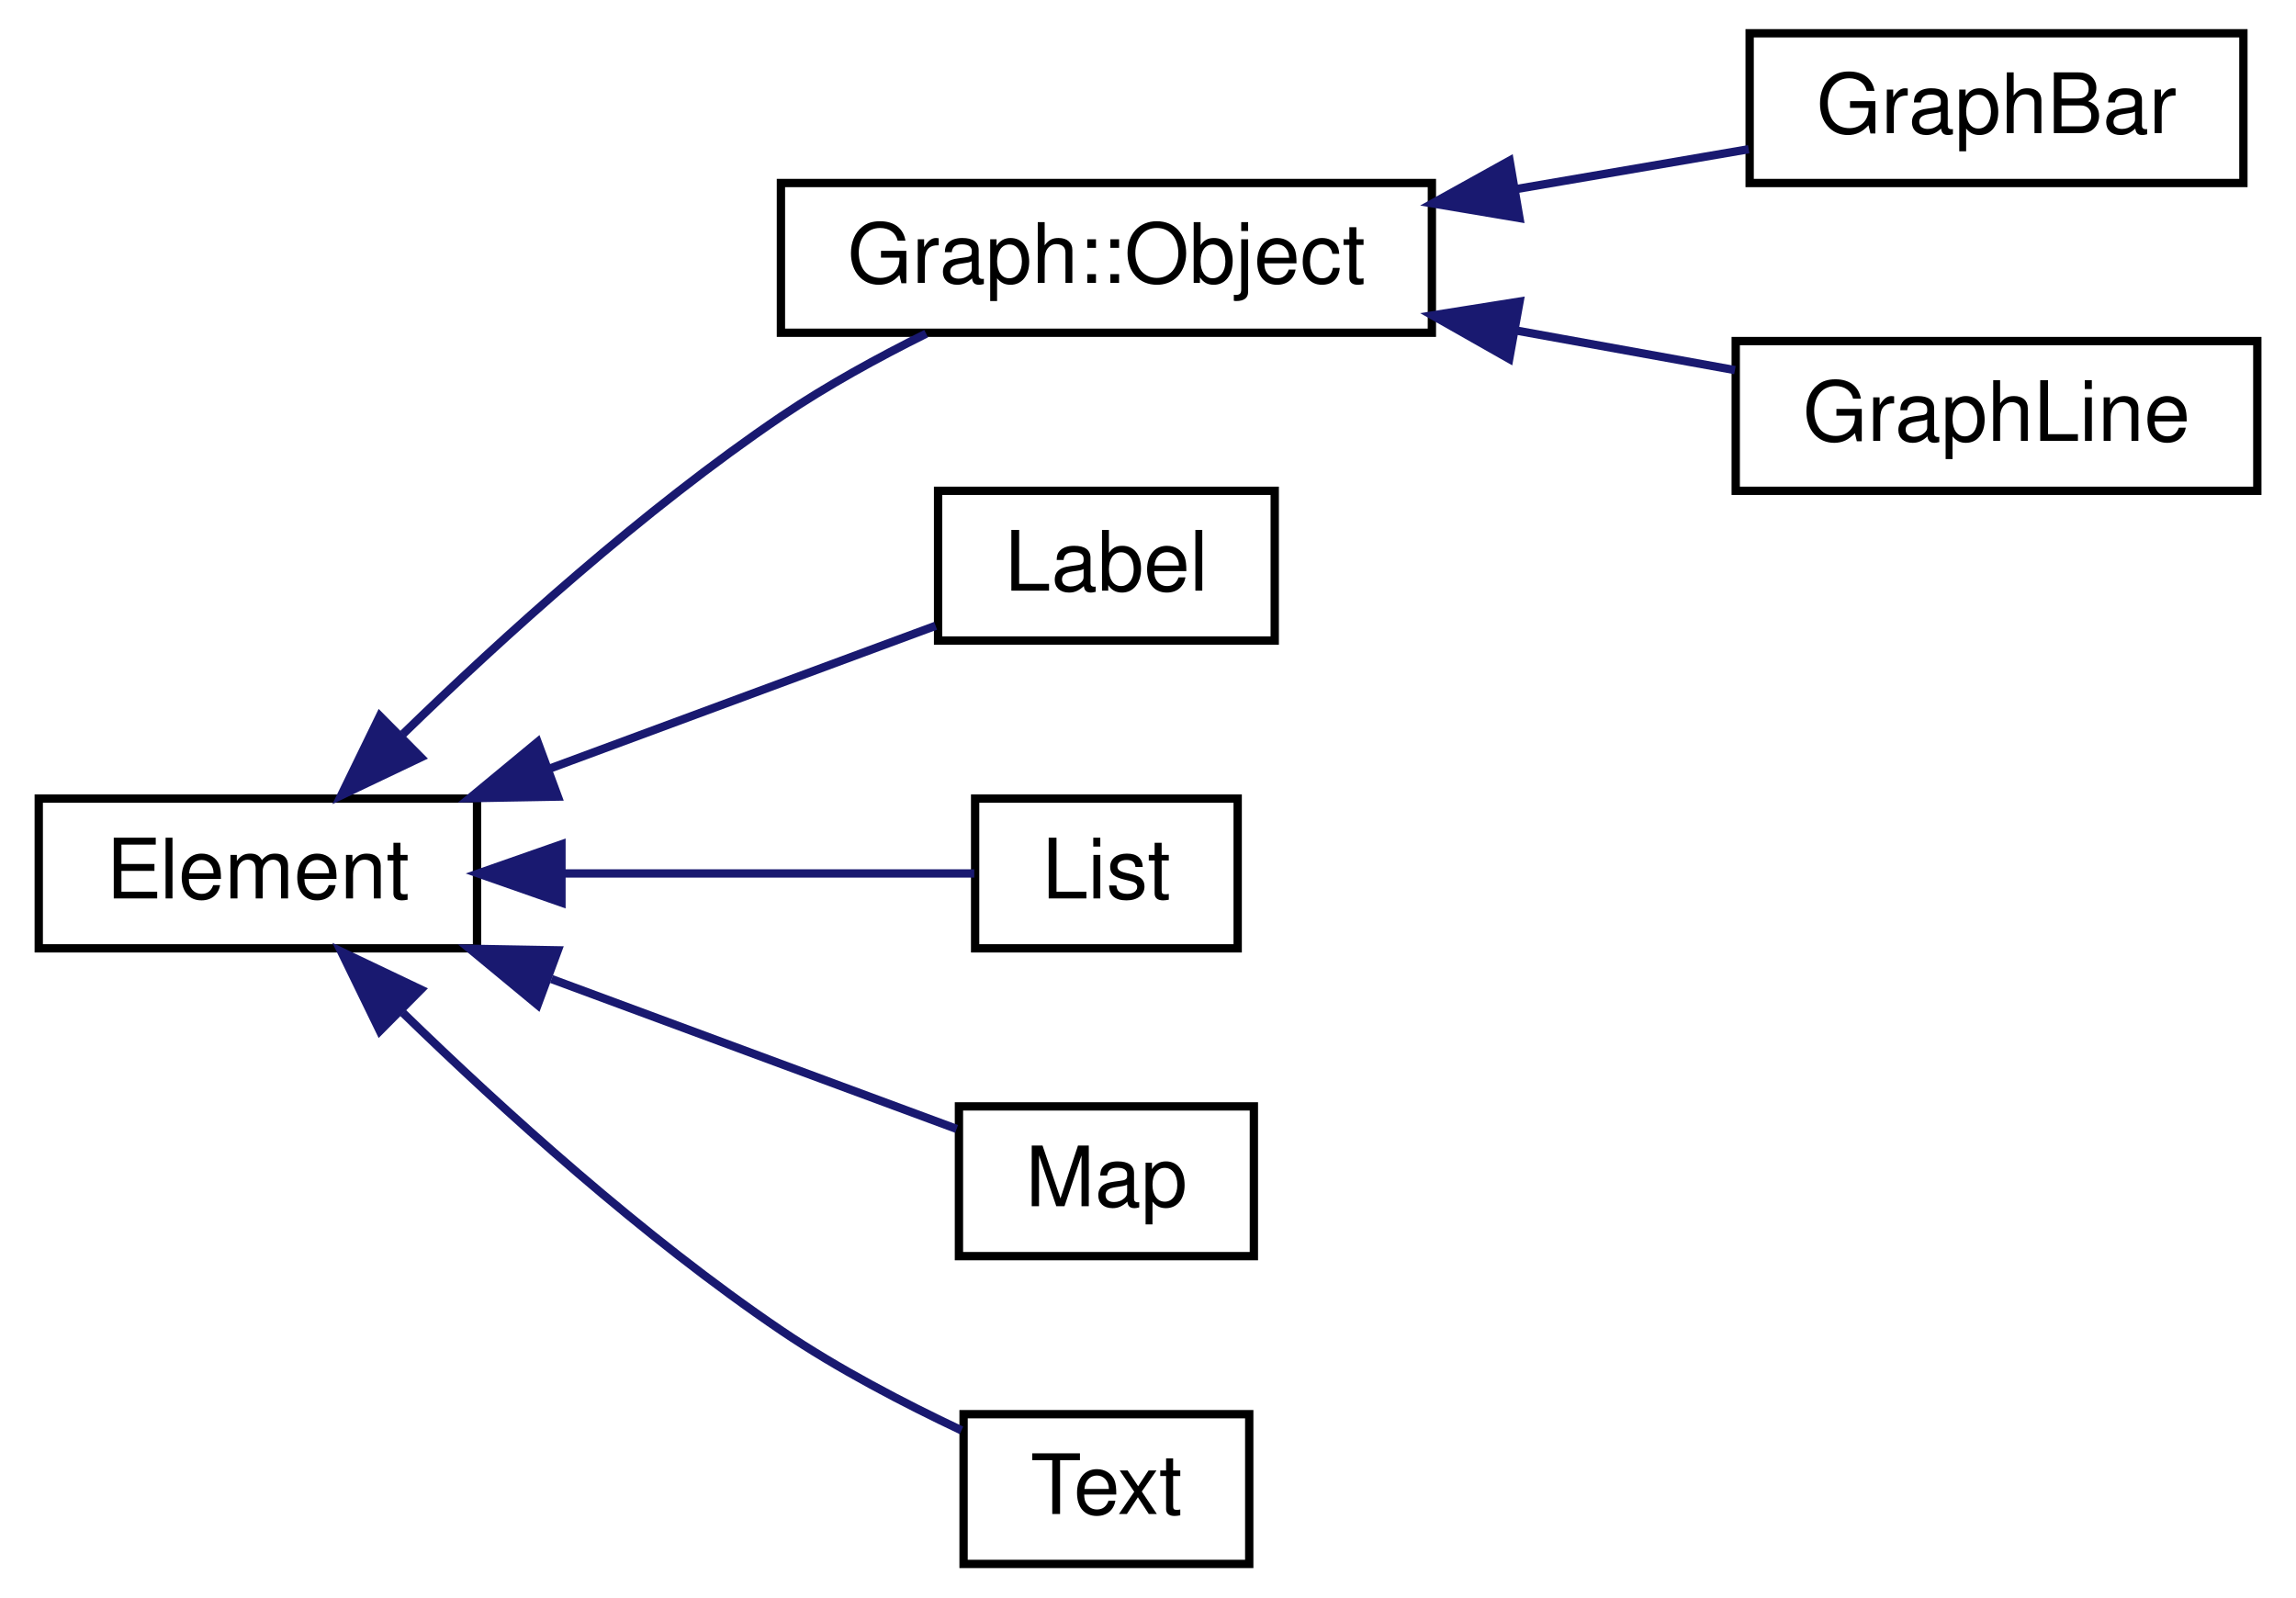
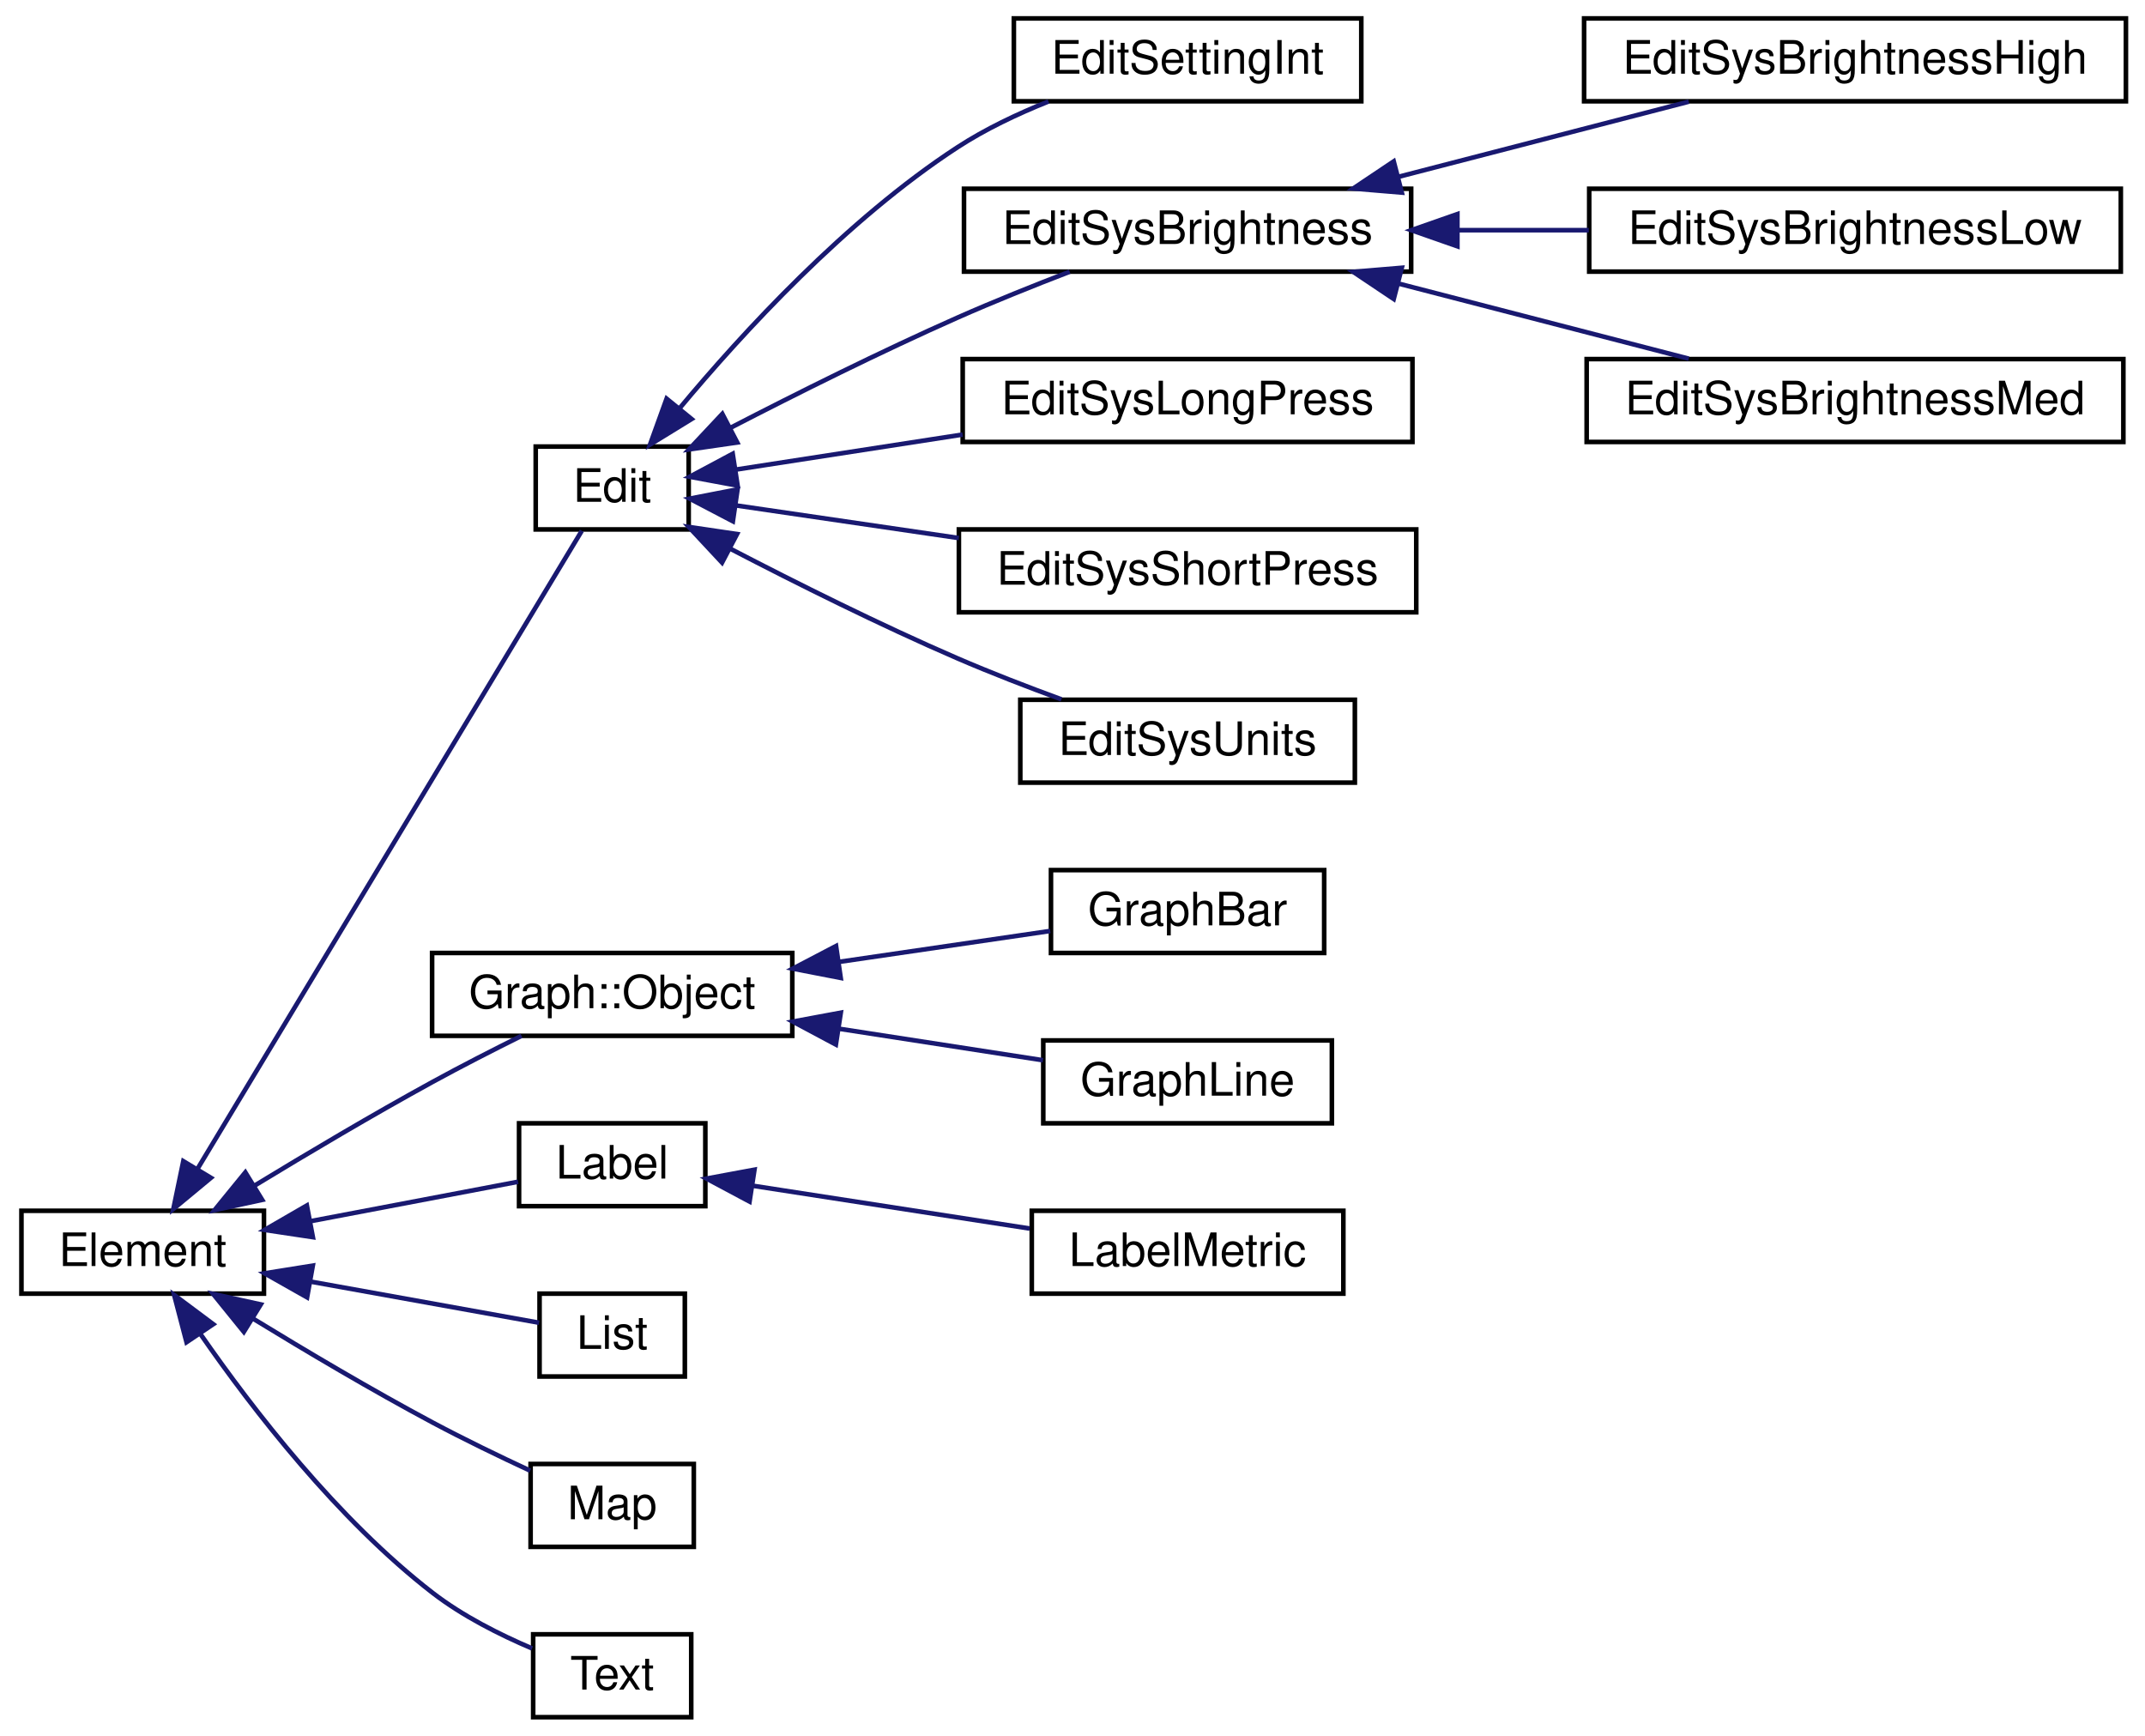
- <svg xmlns="http://www.w3.org/2000/svg" xmlns:xlink="http://www.w3.org/1999/xlink" width="276pt" height="192pt" viewBox="0.00 0.00 276.00 192.00">
-   <g id="graph0" class="graph" transform="scale(1 1) rotate(0) translate(4 188)">
+ <svg xmlns="http://www.w3.org/2000/svg" xmlns:xlink="http://www.w3.org/1999/xlink" width="466pt" height="377pt" viewBox="0.00 0.00 466.00 377.00">
+   <g id="graph0" class="graph" transform="scale(1 1) rotate(0) translate(4 373)">
    <g id="node1" class="node">
      <g id="a_node1">
        <a xlink:href="class_element.html" target="_top" xlink:title="Element Class. ">
-           <polygon fill="none" stroke="black" points="0.658,-74 0.658,-92 53.342,-92 53.342,-74 0.658,-74" />
-           <text text-anchor="middle" x="27" y="-80" font-family="Helvetica,sans-Serif" font-size="10.00">Element</text>
+           <polygon fill="none" stroke="black" points="0.658,-92 0.658,-110 53.342,-110 53.342,-92 0.658,-92" />
+           <text text-anchor="middle" x="27" y="-98" font-family="Helvetica,sans-Serif" font-size="10.00">Element</text>
        </a>
      </g>
    </g>
    <g id="node2" class="node">
      <g id="a_node2">
+         <a xlink:href="class_edit.html" target="_top" xlink:title="Edit Element. ">
+           <polygon fill="none" stroke="black" points="112.384,-258 112.384,-276 145.616,-276 145.616,-258 112.384,-258" />
+           <text text-anchor="middle" x="129" y="-264" font-family="Helvetica,sans-Serif" font-size="10.00">Edit</text>
+         </a>
+       </g>
+     </g>
+     <g id="edge1" class="edge">
+       <path fill="none" stroke="midnightblue" d="M38.953,-119.182C60.213,-154.474 106.388,-231.125 122.399,-257.703" />
+       <polygon fill="midnightblue" stroke="midnightblue" points="41.821,-117.16 33.663,-110.401 35.825,-120.772 41.821,-117.16" />
+     </g>
+     <g id="node11" class="node">
+       <g id="a_node11">
        <a xlink:href="class_graph_1_1_object.html" target="_top" xlink:title="Abstract Graph Class. ">
          <polygon fill="none" stroke="black" points="89.874,-148 89.874,-166 168.125,-166 168.125,-148 89.874,-148" />
          <text text-anchor="middle" x="129" y="-154" font-family="Helvetica,sans-Serif" font-size="10.00">Graph::Object</text>
        </a>
      </g>
    </g>
-     <g id="edge1" class="edge">
-       <path fill="none" stroke="midnightblue" d="M44.439,-99.755C56.396,-111.379 73.343,-126.735 90,-138 95.377,-141.636 101.547,-145.018 107.33,-147.89" />
-       <polygon fill="midnightblue" stroke="midnightblue" points="46.589,-96.957 37.024,-92.401 41.659,-101.928 46.589,-96.957" />
-     </g>
-     <g id="node5" class="node">
-       <g id="a_node5">
+     <g id="edge10" class="edge">
+       <path fill="none" stroke="midnightblue" d="M51.209,-115.408C62.753,-122.43 76.986,-130.876 90,-138 96.211,-141.4 103.108,-144.922 109.302,-147.996" />
+       <polygon fill="midnightblue" stroke="midnightblue" points="52.959,-112.375 42.603,-110.134 49.301,-118.343 52.959,-112.375" />
+     </g>
+     <g id="node14" class="node">
+       <g id="a_node14">
        <a xlink:href="class_label.html" target="_top" xlink:title="Label Element. ">
          <polygon fill="none" stroke="black" points="108.766,-111 108.766,-129 149.234,-129 149.234,-111 108.766,-111" />
          <text text-anchor="middle" x="129" y="-117" font-family="Helvetica,sans-Serif" font-size="10.00">Label</text>
        </a>
      </g>
    </g>
-     <g id="edge4" class="edge">
-       <path fill="none" stroke="midnightblue" d="M62.216,-95.66C77.656,-101.373 95.334,-107.914 108.473,-112.775" />
-       <polygon fill="midnightblue" stroke="midnightblue" points="63.056,-92.239 52.463,-92.051 60.627,-98.804 63.056,-92.239" />
-     </g>
-     <g id="node6" class="node">
-       <g id="a_node6">
+     <g id="edge13" class="edge">
+       <path fill="none" stroke="midnightblue" d="M63.589,-107.762C78.727,-110.638 95.792,-113.88 108.552,-116.305" />
+       <polygon fill="midnightblue" stroke="midnightblue" points="63.971,-104.272 53.493,-105.844 62.664,-111.149 63.971,-104.272" />
+     </g>
+     <g id="node16" class="node">
+       <g id="a_node16">
        <a xlink:href="class_list.html" target="_top" xlink:title="List Class. ">
          <polygon fill="none" stroke="black" points="113.219,-74 113.219,-92 144.781,-92 144.781,-74 113.219,-74" />
          <text text-anchor="middle" x="129" y="-80" font-family="Helvetica,sans-Serif" font-size="10.00">List</text>
        </a>
      </g>
    </g>
-     <g id="edge5" class="edge">
-       <path fill="none" stroke="midnightblue" d="M63.689,-83C80.692,-83 100.105,-83 113.114,-83" />
-       <polygon fill="midnightblue" stroke="midnightblue" points="63.493,-79.5 53.493,-83 63.493,-86.5 63.493,-79.5" />
-     </g>
-     <g id="node7" class="node">
-       <g id="a_node7">
+     <g id="edge15" class="edge">
+       <path fill="none" stroke="midnightblue" d="M63.689,-94.576C80.692,-91.516 100.105,-88.021 113.114,-85.679" />
+       <polygon fill="midnightblue" stroke="midnightblue" points="62.715,-91.195 53.493,-96.411 63.955,-98.084 62.715,-91.195" />
+     </g>
+     <g id="node17" class="node">
+       <g id="a_node17">
        <a xlink:href="class_map.html" target="_top" xlink:title="Map Class (for mapping coords to display) ">
          <polygon fill="none" stroke="black" points="111.273,-37 111.273,-55 146.727,-55 146.727,-37 111.273,-37" />
          <text text-anchor="middle" x="129" y="-43" font-family="Helvetica,sans-Serif" font-size="10.00">Map</text>
        </a>
      </g>
    </g>
-     <g id="edge6" class="edge">
-       <path fill="none" stroke="midnightblue" d="M62.296,-70.311C78.728,-64.231 97.679,-57.219 110.993,-52.293" />
-       <polygon fill="midnightblue" stroke="midnightblue" points="60.627,-67.196 52.463,-73.949 63.056,-73.761 60.627,-67.196" />
-     </g>
-     <g id="node8" class="node">
-       <g id="a_node8">
+     <g id="edge16" class="edge">
+       <path fill="none" stroke="midnightblue" d="M50.914,-86.612C62.482,-79.533 76.824,-71.032 90,-64 96.827,-60.357 104.515,-56.645 111.181,-53.545" />
+       <polygon fill="midnightblue" stroke="midnightblue" points="48.975,-83.697 42.307,-91.93 52.654,-89.652 48.975,-83.697" />
+     </g>
+     <g id="node18" class="node">
+       <g id="a_node18">
        <a xlink:href="class_text.html" target="_top" xlink:title="Text Box. ">
          <polygon fill="none" stroke="black" points="111.83,-0 111.83,-18 146.17,-18 146.17,-0 111.83,-0" />
          <text text-anchor="middle" x="129" y="-6" font-family="Helvetica,sans-Serif" font-size="10.00">Text</text>
        </a>
      </g>
    </g>
-     <g id="edge7" class="edge">
-       <path fill="none" stroke="midnightblue" d="M44.439,-66.245C56.396,-54.621 73.343,-39.265 90,-28 96.721,-23.455 104.682,-19.308 111.577,-16.055" />
-       <polygon fill="midnightblue" stroke="midnightblue" points="41.659,-64.073 37.024,-73.599 46.589,-69.043 41.659,-64.073" />
+     <g id="edge17" class="edge">
+       <path fill="none" stroke="midnightblue" d="M39.632,-83.103C50.936,-66.811 69.379,-42.934 90,-27 96.469,-22.001 104.552,-17.931 111.597,-14.933" />
+       <polygon fill="midnightblue" stroke="midnightblue" points="36.523,-81.454 33.839,-91.703 42.329,-85.365 36.523,-81.454" />
    </g>
    <g id="node3" class="node">
      <g id="a_node3">
-         <a xlink:href="class_graph_bar.html" target="_top" xlink:title="Bar Graph Element. ">
-           <polygon fill="none" stroke="black" points="206.323,-166 206.323,-184 265.677,-184 265.677,-166 206.323,-166" />
-           <text text-anchor="middle" x="236" y="-172" font-family="Helvetica,sans-Serif" font-size="10.00">GraphBar</text>
+         <a xlink:href="class_edit_setting_int.html" target="_top" xlink:title="Edit Integer Class. ">
+           <polygon fill="none" stroke="black" points="216.259,-351 216.259,-369 291.741,-369 291.741,-351 216.259,-351" />
+           <text text-anchor="middle" x="254" y="-357" font-family="Helvetica,sans-Serif" font-size="10.00">EditSettingInt</text>
        </a>
      </g>
    </g>
    <g id="edge2" class="edge">
-       <path fill="none" stroke="midnightblue" d="M178.09,-165.244C187.698,-166.891 197.504,-168.572 206.21,-170.064" />
-       <polygon fill="midnightblue" stroke="midnightblue" points="178.652,-161.789 168.204,-163.549 177.469,-168.689 178.652,-161.789" />
+       <path fill="none" stroke="midnightblue" d="M143.556,-284.217C157.288,-300.689 179.892,-325.286 204,-341 210.039,-344.936 217.016,-348.252 223.779,-350.956" />
+       <polygon fill="midnightblue" stroke="midnightblue" points="146.249,-281.981 137.223,-276.434 140.819,-286.399 146.249,-281.981" />
    </g>
    <g id="node4" class="node">
      <g id="a_node4">
+         <a xlink:href="class_edit_sys_brightness.html" target="_top" xlink:title="Edit System Brightness. ">
+           <polygon fill="none" stroke="black" points="205.426,-314 205.426,-332 302.574,-332 302.574,-314 205.426,-314" />
+           <text text-anchor="middle" x="254" y="-320" font-family="Helvetica,sans-Serif" font-size="10.00">EditSysBrightness</text>
+         </a>
+       </g>
+     </g>
+     <g id="edge3" class="edge">
+       <path fill="none" stroke="midnightblue" d="M154.811,-280.135C169.05,-287.488 187.353,-296.63 204,-304 211.842,-307.472 220.532,-310.956 228.389,-313.975" />
+       <polygon fill="midnightblue" stroke="midnightblue" points="156.16,-276.891 145.674,-275.374 152.925,-283.099 156.16,-276.891" />
+     </g>
+     <g id="node8" class="node">
+       <g id="a_node8">
+         <a xlink:href="class_edit_sys_long_press.html" target="_top" xlink:title="Edit System Long Press Setting. ">
+           <polygon fill="none" stroke="black" points="205.146,-277 205.146,-295 302.854,-295 302.854,-277 205.146,-277" />
+           <text text-anchor="middle" x="254" y="-283" font-family="Helvetica,sans-Serif" font-size="10.00">EditSysLongPress</text>
+         </a>
+       </g>
+     </g>
+     <g id="edge7" class="edge">
+       <path fill="none" stroke="midnightblue" d="M155.9,-271.001C170.181,-273.207 188.369,-276.016 205.133,-278.606" />
+       <polygon fill="midnightblue" stroke="midnightblue" points="156.245,-267.513 145.828,-269.445 155.177,-274.431 156.245,-267.513" />
+     </g>
+     <g id="node9" class="node">
+       <g id="a_node9">
+         <a xlink:href="class_edit_sys_short_press.html" target="_top" xlink:title="Edit System Short Press Setting. ">
+           <polygon fill="none" stroke="black" points="204.318,-240 204.318,-258 303.682,-258 303.682,-240 204.318,-240" />
+           <text text-anchor="middle" x="254" y="-246" font-family="Helvetica,sans-Serif" font-size="10.00">EditSysShortPress</text>
+         </a>
+       </g>
+     </g>
+     <g id="edge8" class="edge">
+       <path fill="none" stroke="midnightblue" d="M155.758,-263.231C169.828,-261.171 187.721,-258.553 204.313,-256.125" />
+       <polygon fill="midnightblue" stroke="midnightblue" points="155.216,-259.772 145.828,-264.684 156.23,-266.699 155.216,-259.772" />
+     </g>
+     <g id="node10" class="node">
+       <g id="a_node10">
+         <a xlink:href="class_edit_sys_units.html" target="_top" xlink:title="Edit System Units Setting. ">
+           <polygon fill="none" stroke="black" points="217.658,-203 217.658,-221 290.342,-221 290.342,-203 217.658,-203" />
+           <text text-anchor="middle" x="254" y="-209" font-family="Helvetica,sans-Serif" font-size="10.00">EditSysUnits</text>
+         </a>
+       </g>
+     </g>
+     <g id="edge9" class="edge">
+       <path fill="none" stroke="midnightblue" d="M154.762,-253.751C168.984,-246.362 187.287,-237.221 204,-230 211.238,-226.873 219.215,-223.792 226.594,-221.088" />
+       <polygon fill="midnightblue" stroke="midnightblue" points="152.864,-250.794 145.637,-258.542 156.118,-256.992 152.864,-250.794" />
+     </g>
+     <g id="node5" class="node">
+       <g id="a_node5">
+         <a xlink:href="class_edit_sys_brightness_high.html" target="_top" xlink:title="Edit System High Brightness Class. ">
+           <polygon fill="none" stroke="black" points="340.143,-351 340.143,-369 457.857,-369 457.857,-351 340.143,-351" />
+           <text text-anchor="middle" x="399" y="-357" font-family="Helvetica,sans-Serif" font-size="10.00">EditSysBrightnessHigh</text>
+         </a>
+       </g>
+     </g>
+     <g id="edge4" class="edge">
+       <path fill="none" stroke="midnightblue" d="M299.674,-334.559C320.047,-339.83 343.818,-345.981 362.884,-350.914" />
+       <polygon fill="midnightblue" stroke="midnightblue" points="300.54,-331.168 289.982,-332.051 298.786,-337.945 300.54,-331.168" />
+     </g>
+     <g id="node6" class="node">
+       <g id="a_node6">
+         <a xlink:href="class_edit_sys_brightness_low.html" target="_top" xlink:title="Edit System Low Brightness Class. ">
+           <polygon fill="none" stroke="black" points="341.254,-314 341.254,-332 456.746,-332 456.746,-314 341.254,-314" />
+           <text text-anchor="middle" x="399" y="-320" font-family="Helvetica,sans-Serif" font-size="10.00">EditSysBrightnessLow</text>
+         </a>
+       </g>
+     </g>
+     <g id="edge5" class="edge">
+       <path fill="none" stroke="midnightblue" d="M312.653,-323C322.052,-323 331.783,-323 341.162,-323" />
+       <polygon fill="midnightblue" stroke="midnightblue" points="312.617,-319.5 302.617,-323 312.617,-326.5 312.617,-319.5" />
+     </g>
+     <g id="node7" class="node">
+       <g id="a_node7">
+         <a xlink:href="class_edit_sys_brightness_med.html" target="_top" xlink:title="Edit System Med Brightness Class. ">
+           <polygon fill="none" stroke="black" points="340.7,-277 340.7,-295 457.3,-295 457.3,-277 340.7,-277" />
+           <text text-anchor="middle" x="399" y="-283" font-family="Helvetica,sans-Serif" font-size="10.00">EditSysBrightnessMed</text>
+         </a>
+       </g>
+     </g>
+     <g id="edge6" class="edge">
+       <path fill="none" stroke="midnightblue" d="M299.674,-311.441C320.047,-306.17 343.818,-300.019 362.884,-295.086" />
+       <polygon fill="midnightblue" stroke="midnightblue" points="298.786,-308.055 289.982,-313.949 300.54,-314.832 298.786,-308.055" />
+     </g>
+     <g id="node12" class="node">
+       <g id="a_node12">
+         <a xlink:href="class_graph_bar.html" target="_top" xlink:title="Bar Graph Element. ">
+           <polygon fill="none" stroke="black" points="224.323,-166 224.323,-184 283.677,-184 283.677,-166 224.323,-166" />
+           <text text-anchor="middle" x="254" y="-172" font-family="Helvetica,sans-Serif" font-size="10.00">GraphBar</text>
+         </a>
+       </g>
+     </g>
+     <g id="edge11" class="edge">
+       <path fill="none" stroke="midnightblue" d="M178.235,-164.059C193.766,-166.332 210.483,-168.778 224.162,-170.78" />
+       <polygon fill="midnightblue" stroke="midnightblue" points="178.645,-160.582 168.244,-162.597 177.632,-167.508 178.645,-160.582" />
+     </g>
+     <g id="node13" class="node">
+       <g id="a_node13">
        <a xlink:href="class_graph_line.html" target="_top" xlink:title="Line Graph Element. ">
-           <polygon fill="none" stroke="black" points="204.65,-129 204.65,-147 267.35,-147 267.35,-129 204.65,-129" />
-           <text text-anchor="middle" x="236" y="-135" font-family="Helvetica,sans-Serif" font-size="10.00">GraphLine</text>
-         </a>
-       </g>
-     </g>
-     <g id="edge3" class="edge">
-       <path fill="none" stroke="midnightblue" d="M178.201,-148.278C187.168,-146.655 196.304,-145.002 204.553,-143.51" />
-       <polygon fill="midnightblue" stroke="midnightblue" points="177.421,-144.862 168.204,-150.087 178.668,-151.75 177.421,-144.862" />
+           <polygon fill="none" stroke="black" points="222.65,-129 222.65,-147 285.35,-147 285.35,-129 222.65,-129" />
+           <text text-anchor="middle" x="254" y="-135" font-family="Helvetica,sans-Serif" font-size="10.00">GraphLine</text>
+         </a>
+       </g>
+     </g>
+     <g id="edge12" class="edge">
+       <path fill="none" stroke="midnightblue" d="M178.346,-149.532C193.254,-147.229 209.244,-144.759 222.586,-142.698" />
+       <polygon fill="midnightblue" stroke="midnightblue" points="177.592,-146.107 168.244,-151.092 178.661,-153.025 177.592,-146.107" />
+     </g>
+     <g id="node15" class="node">
+       <g id="a_node15">
+         <a xlink:href="class_label_metric.html" target="_top" xlink:title="Label with Value Class. ">
+           <polygon fill="none" stroke="black" points="220.155,-92 220.155,-110 287.845,-110 287.845,-92 220.155,-92" />
+           <text text-anchor="middle" x="254" y="-98" font-family="Helvetica,sans-Serif" font-size="10.00">LabelMetric</text>
+         </a>
+       </g>
+     </g>
+     <g id="edge14" class="edge">
+       <path fill="none" stroke="midnightblue" d="M159.498,-115.443C177.631,-112.642 200.908,-109.047 219.7,-106.144" />
+       <polygon fill="midnightblue" stroke="midnightblue" points="158.838,-112.004 149.49,-116.989 159.907,-118.922 158.838,-112.004" />
    </g>
  </g>
</svg>
